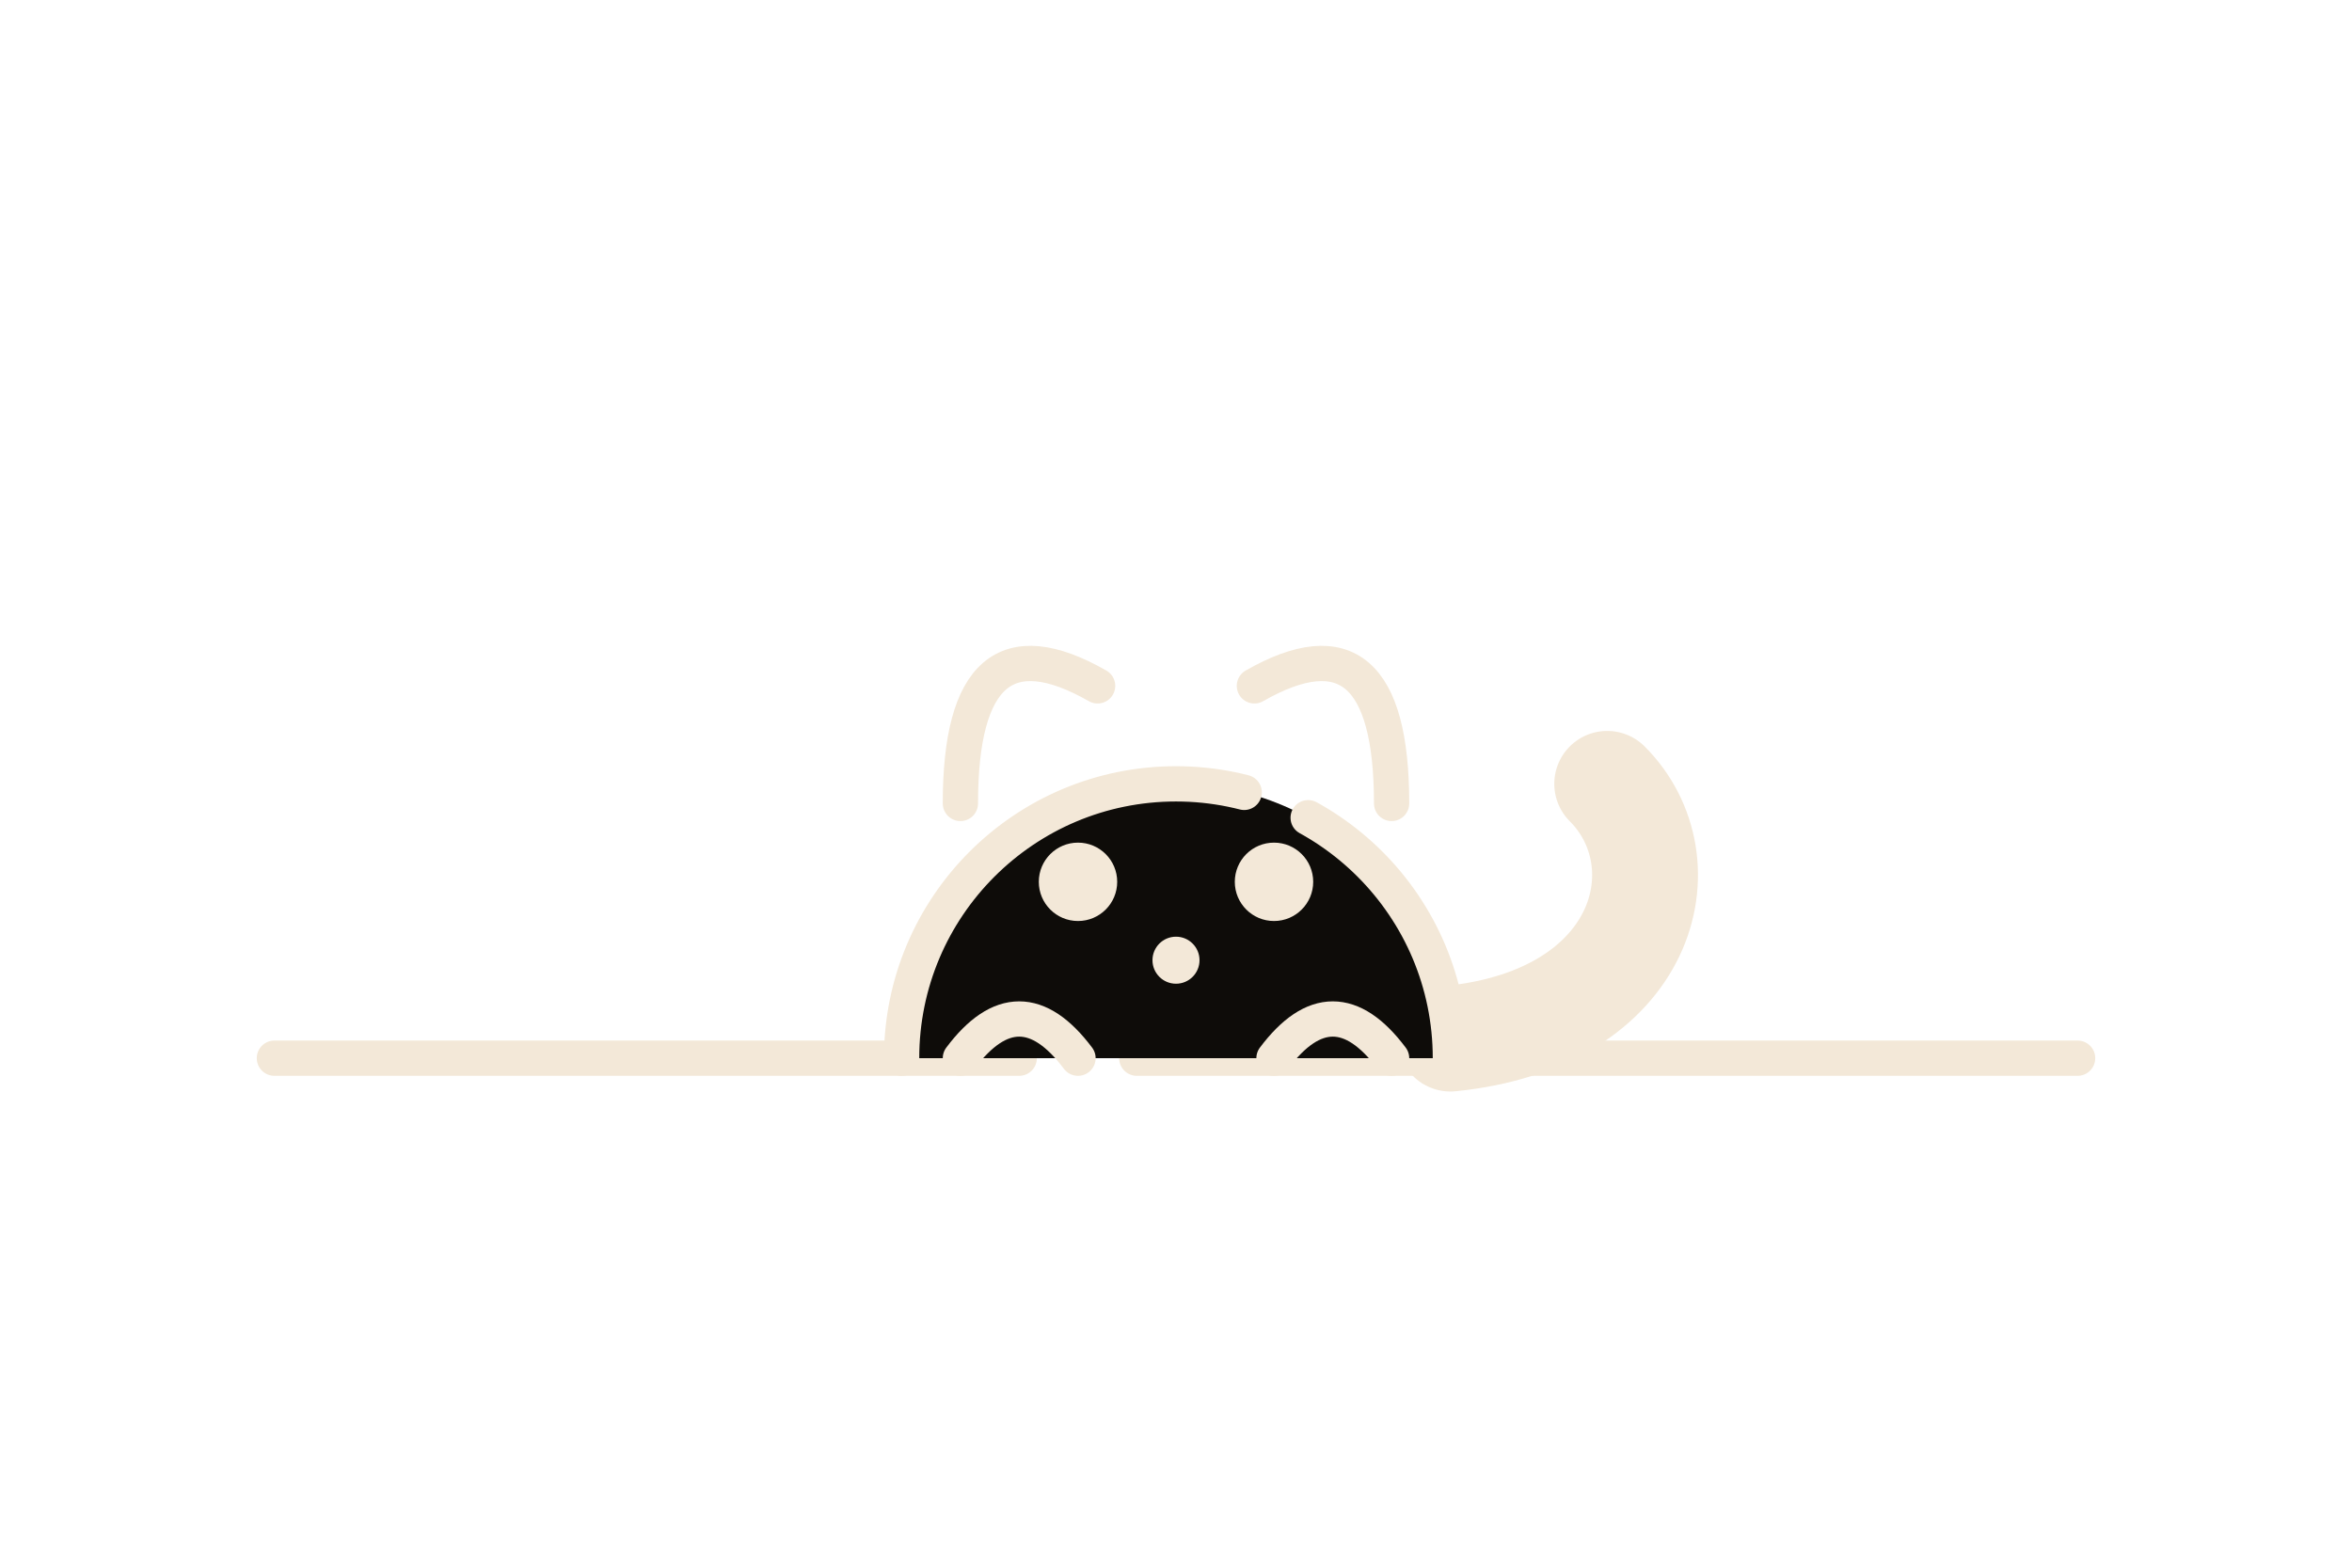
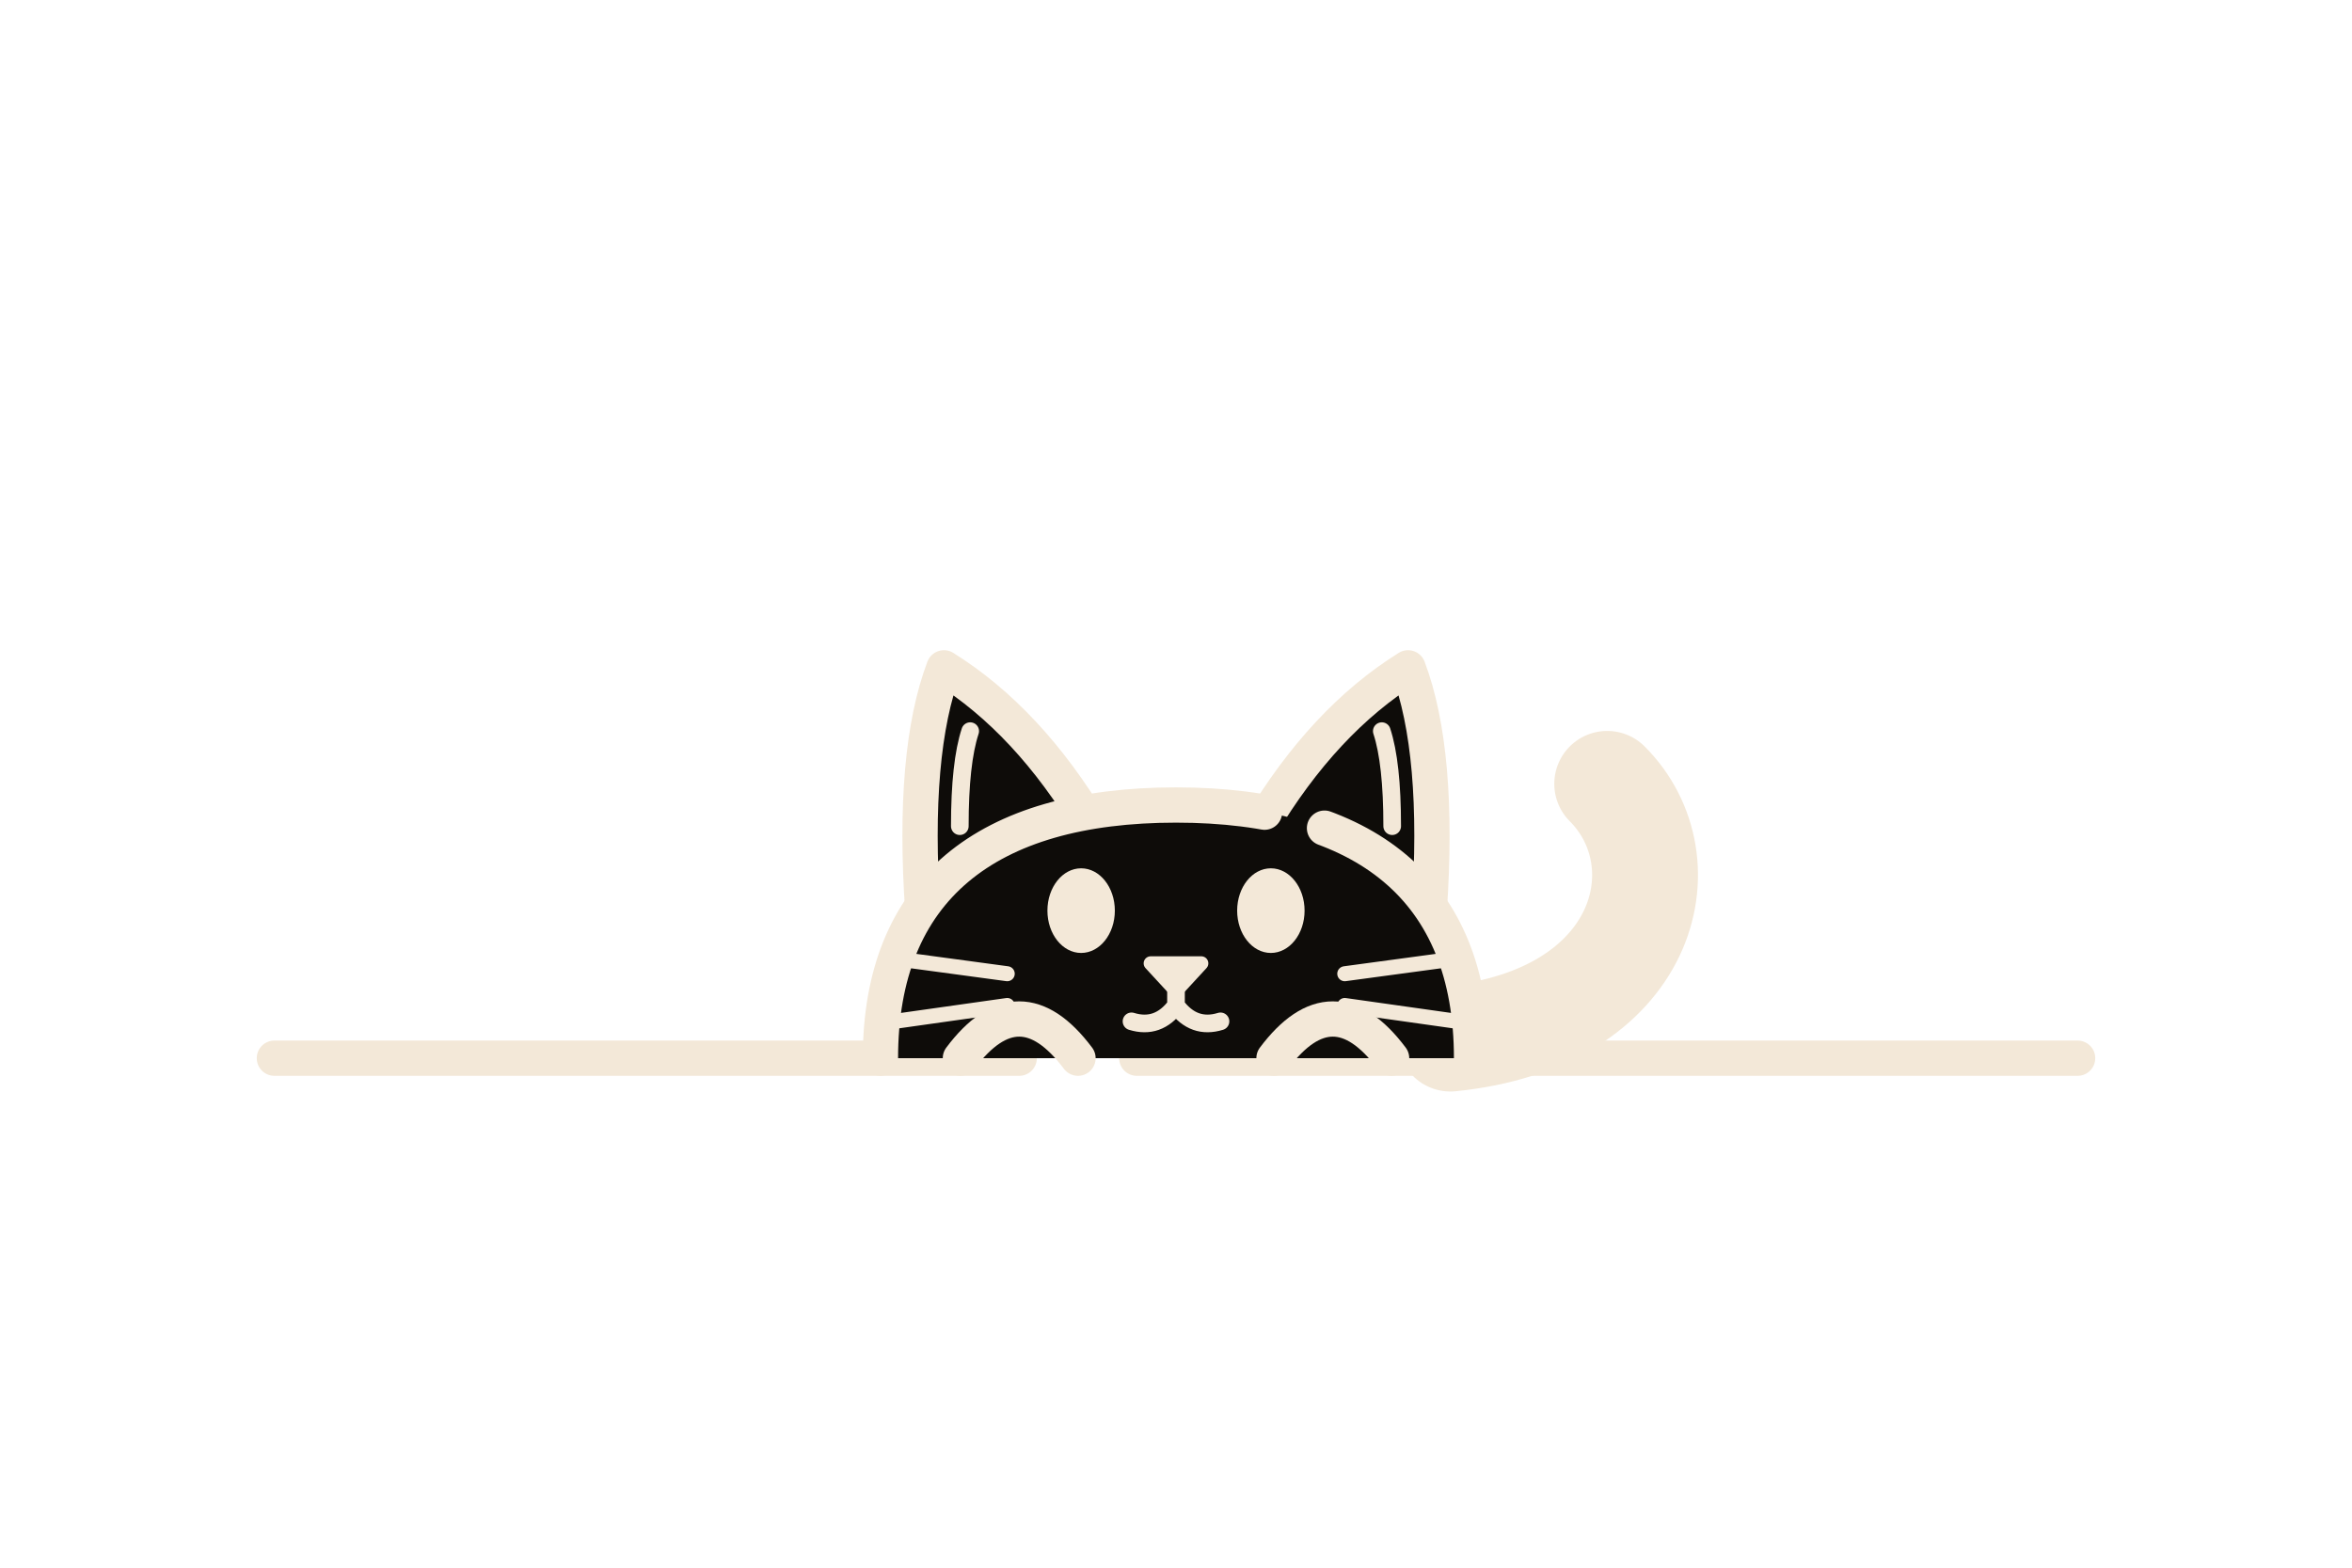
<svg xmlns="http://www.w3.org/2000/svg" viewBox="0 10 120 80" role="img" aria-label="縁からのぞく">
  <path d="M14 64 H52 M58 64 H106" fill="none" stroke="#F3E8D8" stroke-width="1.8" stroke-linecap="round" stroke-linejoin="round" />
  <g id="tail">
    <path d="M74 63 C84 62 86 54 82 50" fill="none" stroke="#F3E8D8" stroke-width="5.4" stroke-linecap="round" />
  </g>
  <g id="head">
-     <path d="M46 64 A14 14 0 0 1 74 64" fill="#0E0C09" />
-     <path d="M46 64 A14 14 0 0 1 74 64" fill="none" stroke="#F3E8D8" stroke-width="1.8" stroke-linecap="round" stroke-linejoin="round" stroke-dasharray="25.51 3.52 14.96" />
-     <path d="M49 51 Q49 41 56 45" fill="none" stroke="#F3E8D8" stroke-width="1.8" stroke-linecap="round" stroke-linejoin="round" />
-     <path d="M64 45 Q71 41 71 51" fill="none" stroke="#F3E8D8" stroke-width="1.8" stroke-linecap="round" stroke-linejoin="round" />
-     <circle cx="55" cy="55" r="2" fill="#F3E8D8" />
-     <circle cx="65" cy="55" r="2" fill="#F3E8D8" />
-     <circle cx="60" cy="59" r="1.2" fill="#F3E8D8" />
+     <path d="M47.08 56.47 Q46.53 48.39 48.16 44.08 Q52.47 46.77 55.69 52.16" fill="#0E0C09" stroke="#F3E8D8" stroke-width="1.8" stroke-linecap="round" stroke-linejoin="round" />
+     <path d="M72.92 56.47 Q73.47 48.39 71.84 44.08 Q67.53 46.77 64.31 52.16" fill="#0E0C09" stroke="#F3E8D8" stroke-width="1.8" stroke-linecap="round" stroke-linejoin="round" />
+     <path d="M48.97 52.16 Q48.97 48.92 49.5 47.31 M71.03 52.16 Q71.03 48.92 70.5 47.31" fill="none" stroke="#F3E8D8" stroke-width="0.9" stroke-linecap="round" />
+     <path d="M44.92 64 C44.92 55.39 50.31 51.08 60 51.08 C69.69 51.08 75.08 55.39 75.08 64 Z" fill="#0E0C09" />
+     <path d="M44.92 64 C44.92 55.39 50.31 51.08 60 51.08 C69.69 51.08 75.08 55.39 75.08 64" fill="none" stroke="#F3E8D8" stroke-width="1.8" stroke-linecap="round" stroke-linejoin="round" stroke-dasharray="27.21 3.17 14.96" />
+     <g id="eyes">
+       <ellipse cx="55.16" cy="56.47" rx="1.72" ry="2.16" fill="#F3E8D8" />
+       <ellipse cx="64.84" cy="56.47" rx="1.72" ry="2.16" fill="#F3E8D8" />
+     </g>
+     <path d="M58.71 59.16 H61.29 L60 60.56 Z" fill="#F3E8D8" stroke="#F3E8D8" stroke-width="0.72" stroke-linejoin="round" />
+     <path d="M60 60.56 V61.31 M60 61.31 q-0.91 1.23 -2.27 0.81 M60 61.31 q0.91 1.23 2.27 0.81" fill="none" stroke="#F3E8D8" stroke-width="0.9" stroke-linecap="round" stroke-linejoin="round" />
+     <path d="M51.39 59.69 L45.47 58.89 M51.39 61.31 L45.73 62.11 M68.61 59.69 L74.53 58.89 M68.61 61.31 L74.27 62.11" fill="none" stroke="#F3E8D8" stroke-width="0.765" stroke-linecap="round" />
  </g>
  <path d="M49 64 q3 -4 6 0 M65 64 q3 -4 6 0" fill="none" stroke="#F3E8D8" stroke-width="1.8" stroke-linecap="round" stroke-linejoin="round" />
</svg>
